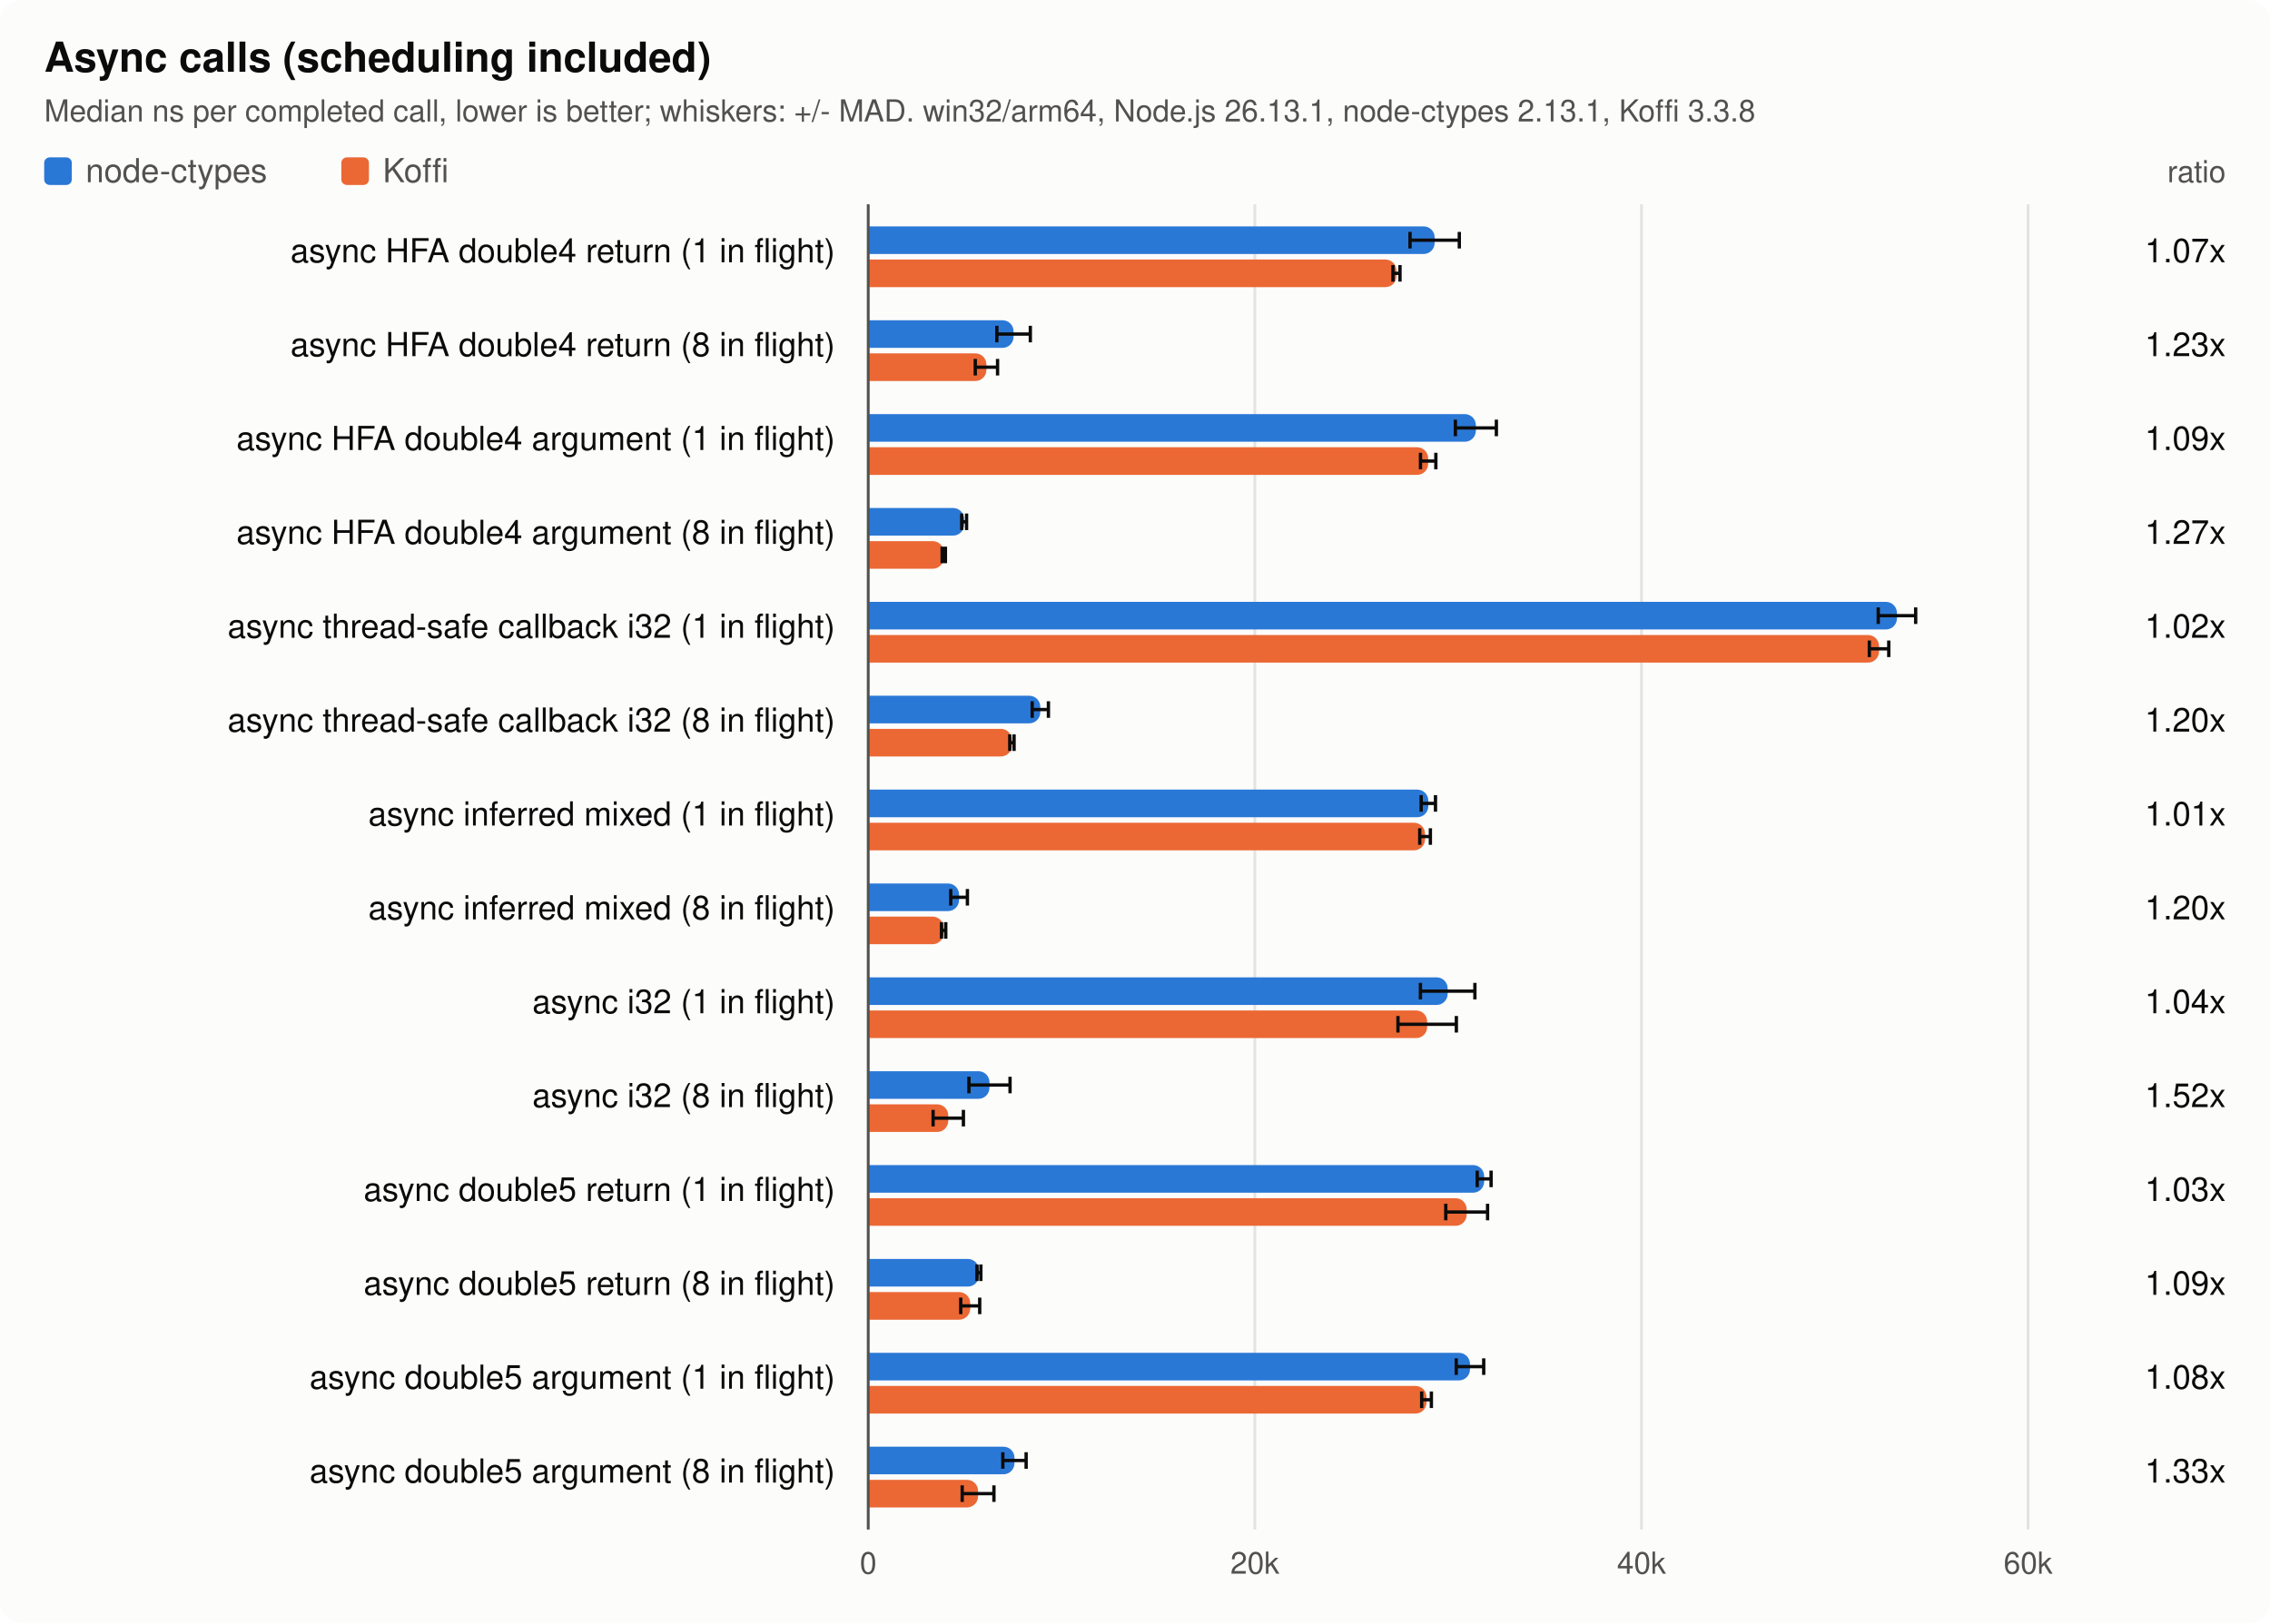
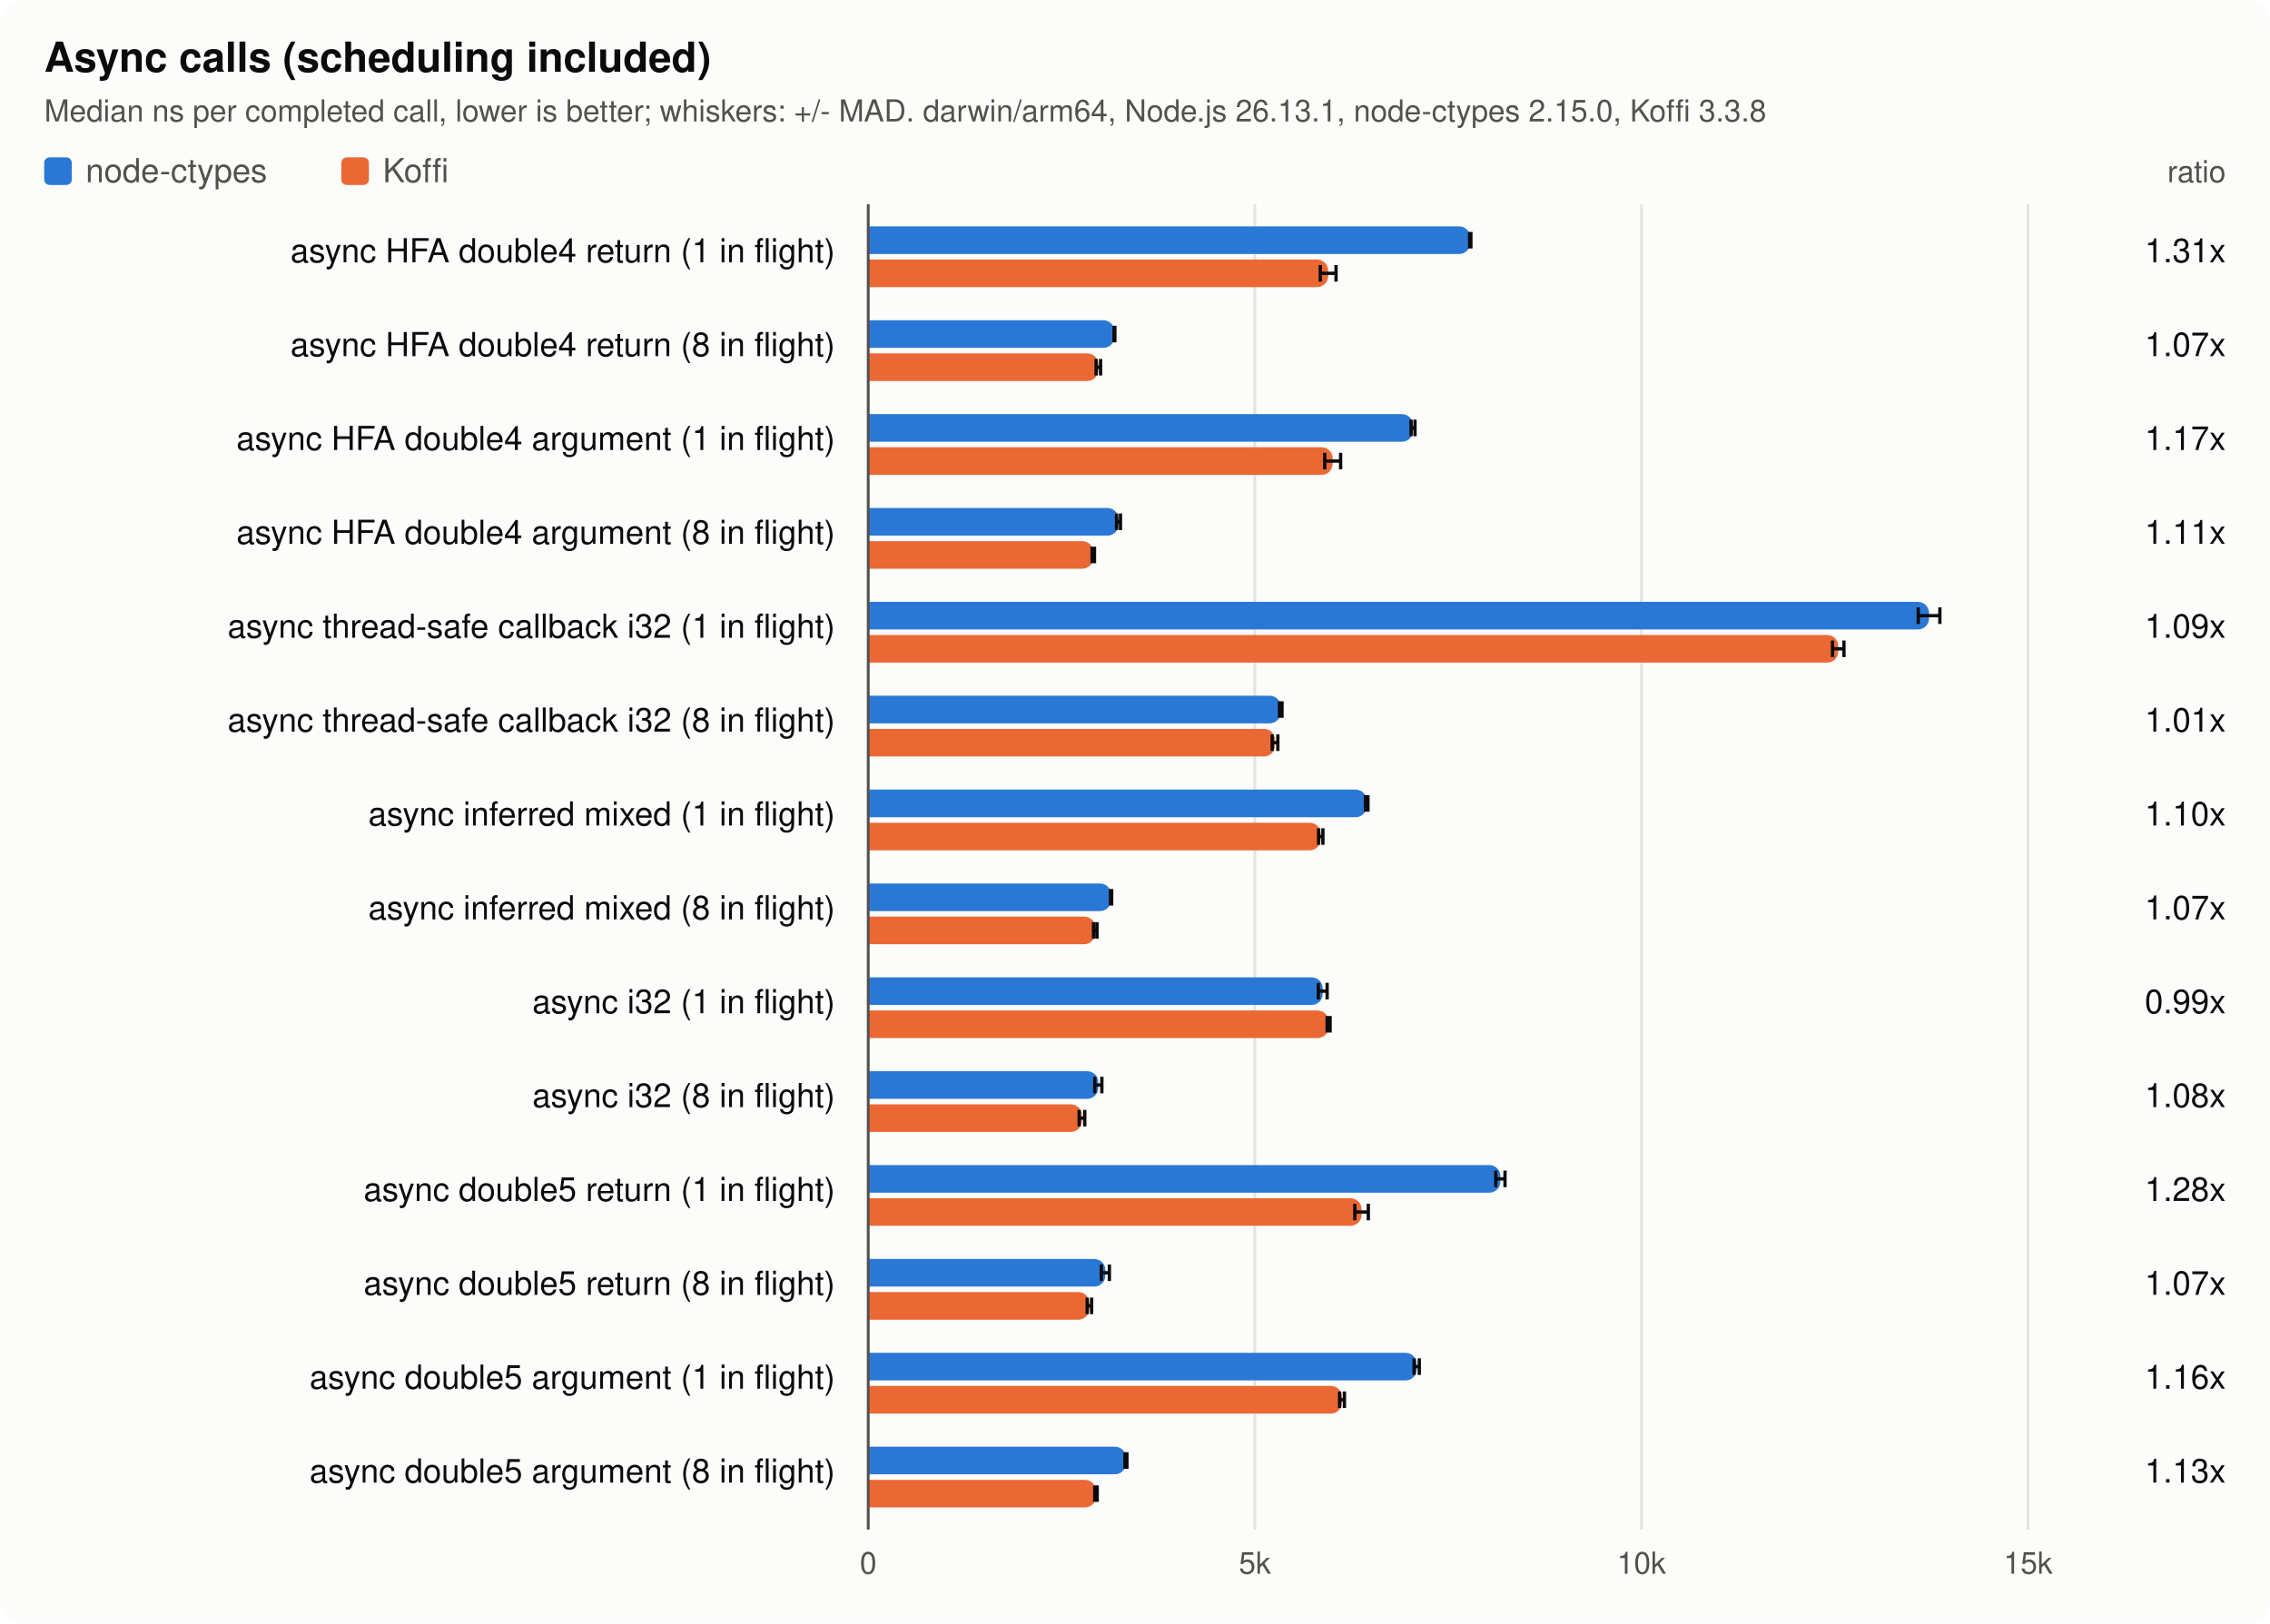
<svg xmlns="http://www.w3.org/2000/svg" width="822" height="588" viewBox="0 0 822 588" role="img" aria-label="Async calls (scheduling included): node-ctypes vs Koffi, ns per completed call">
  <style>
.surface { fill: #fcfcfb; } .primary { fill: #0b0b0b; } .secondary { fill: #52514e; }
.ctypes { fill: #2a78d6; } .other { fill: #eb6834; }
.grid { stroke: #e4e3df; stroke-width: 1; } .baseline { stroke: #52514e; stroke-width: 1; }
.whisker { stroke: #0b0b0b; stroke-width: 1.2; }
text { font: 12px -apple-system, BlinkMacSystemFont, "Segoe UI", Helvetica, Arial, sans-serif; }
.title { font-size: 15px; font-weight: 600; } .small { font-size: 11px; } .group { font-weight: 600; }
.value { font-variant-numeric: tabular-nums; }
@media (prefers-color-scheme: dark) {
  .surface { fill: #1a1a19; } .primary { fill: #f0efec; } .secondary { fill: #c3c2b7; }
  .ctypes { fill: #3987e5; } .other { fill: #d95926; }
  .grid { stroke: #383835; } .baseline { stroke: #c3c2b7; } .whisker { stroke: #f0efec; }
}
</style>
  <rect class="surface" width="822" height="588" rx="8" />
  <text class="primary title" x="16" y="26">Async calls (scheduling included)</text>
-   <text class="secondary small" x="16" y="44">Median ns per completed call, lower is better; whiskers: +/- MAD. win32/arm64, Node.js 26.13.1, node-ctypes 2.13.1, Koffi 3.3.8</text>
+   <text class="secondary small" x="16" y="44">Median ns per completed call, lower is better; whiskers: +/- MAD. darwin/arm64, Node.js 26.13.1, node-ctypes 2.15.0, Koffi 3.3.8</text>
  <rect class="ctypes" x="16" y="57" width="10" height="10" rx="2" />
  <text class="secondary" x="31" y="66">node-ctypes</text>
  <rect class="other" x="123.6" y="57" width="10" height="10" rx="2" />
  <text class="secondary" x="138.6" y="66">Koffi</text>
  <text class="secondary small" x="806" y="66" text-anchor="end">ratio</text>
  <line class="grid" x1="314.4" y1="74" x2="314.4" y2="554" />
  <text class="secondary small value" x="314.4" y="570" text-anchor="middle">0</text>
  <line class="grid" x1="454.4" y1="74" x2="454.4" y2="554" />
-   <text class="secondary small value" x="454.4" y="570" text-anchor="middle">20k</text>
+   <text class="secondary small value" x="454.4" y="570" text-anchor="middle">5k</text>
  <line class="grid" x1="594.4" y1="74" x2="594.4" y2="554" />
-   <text class="secondary small value" x="594.4" y="570" text-anchor="middle">40k</text>
+   <text class="secondary small value" x="594.4" y="570" text-anchor="middle">10k</text>
  <line class="grid" x1="734.4" y1="74" x2="734.4" y2="554" />
-   <text class="secondary small value" x="734.4" y="570" text-anchor="middle">60k</text>
+   <text class="secondary small value" x="734.4" y="570" text-anchor="middle">15k</text>
  <text class="primary" x="302.4" y="95" text-anchor="end">async HFA double4 return (1 in flight)</text>
-   <path class="ctypes" d="M314.4,82h201.115a4,4 0 0 1 4,4v2a4,4 0 0 1 -4,4h-201.115z" />
-   <path class="whisker" d="M510.591,87H528.439M510.591,84v6M528.439,84v6" />
-   <path class="other" d="M314.4,94h187.288a4,4 0 0 1 4,4v2a4,4 0 0 1 -4,4h-187.288z" />
-   <path class="whisker" d="M504.415,99H506.96M504.415,96v6M506.96,96v6" />
-   <text class="primary value" x="806" y="95" text-anchor="end">1.07x</text>
+   <path class="ctypes" d="M314.4,82h213.994a4,4 0 0 1 4,4v2a4,4 0 0 1 -4,4h-213.994z" />
+   <path class="whisker" d="M532.159,87H532.628M532.159,84v6M532.628,84v6" />
+   <path class="other" d="M314.4,94h162.542a4,4 0 0 1 4,4v2a4,4 0 0 1 -4,4h-162.542z" />
+   <path class="whisker" d="M478.089,99H483.794M478.089,96v6M483.794,96v6" />
+   <text class="primary value" x="806" y="95" text-anchor="end">1.31x</text>
  <text class="primary" x="302.4" y="129" text-anchor="end">async HFA double4 return (8 in flight)</text>
-   <path class="ctypes" d="M314.4,116h48.631a4,4 0 0 1 4,4v2a4,4 0 0 1 -4,4h-48.631z" />
-   <path class="whisker" d="M360.967,121H373.095M360.967,118v6M373.095,118v6" />
-   <path class="other" d="M314.4,128h38.796a4,4 0 0 1 4,4v2a4,4 0 0 1 -4,4h-38.796z" />
-   <path class="whisker" d="M353.16,133H361.231M353.16,130v6M361.231,130v6" />
-   <text class="primary value" x="806" y="129" text-anchor="end">1.23x</text>
+   <path class="ctypes" d="M314.4,116h85.162a4,4 0 0 1 4,4v2a4,4 0 0 1 -4,4h-85.162z" />
+   <path class="whisker" d="M403.419,121H403.705M403.419,118v6M403.705,118v6" />
+   <path class="other" d="M314.4,128h79.324a4,4 0 0 1 4,4v2a4,4 0 0 1 -4,4h-79.324z" />
+   <path class="whisker" d="M396.918,133H398.531M396.918,130v6M398.531,130v6" />
+   <text class="primary value" x="806" y="129" text-anchor="end">1.07x</text>
  <text class="primary" x="302.4" y="163" text-anchor="end">async HFA double4 argument (1 in flight)</text>
-   <path class="ctypes" d="M314.4,150h216.037a4,4 0 0 1 4,4v2a4,4 0 0 1 -4,4h-216.037z" />
-   <path class="whisker" d="M527.017,155H541.857M527.017,152v6M541.857,152v6" />
-   <path class="other" d="M314.4,162h198.761a4,4 0 0 1 4,4v2a4,4 0 0 1 -4,4h-198.761z" />
-   <path class="whisker" d="M514.379,167H519.943M514.379,164v6M519.943,164v6" />
-   <text class="primary value" x="806" y="163" text-anchor="end">1.09x</text>
+   <path class="ctypes" d="M314.4,150h193.267a4,4 0 0 1 4,4v2a4,4 0 0 1 -4,4h-193.267z" />
+   <path class="whisker" d="M510.946,155H512.388M510.946,152v6M512.388,152v6" />
+   <path class="other" d="M314.4,162h164.182a4,4 0 0 1 4,4v2a4,4 0 0 1 -4,4h-164.182z" />
+   <path class="whisker" d="M479.705,167H485.458M479.705,164v6M485.458,164v6" />
+   <text class="primary value" x="806" y="163" text-anchor="end">1.17x</text>
  <text class="primary" x="302.4" y="197" text-anchor="end">async HFA double4 argument (8 in flight)</text>
-   <path class="ctypes" d="M314.4,184h30.731a4,4 0 0 1 4,4v2a4,4 0 0 1 -4,4h-30.731z" />
-   <path class="whisker" d="M348.249,189H350.013M348.249,186v6M350.013,186v6" />
-   <path class="other" d="M314.4,196h23.355a4,4 0 0 1 4,4v2a4,4 0 0 1 -4,4h-23.355z" />
-   <path class="whisker" d="M341.159,201H342.35M341.159,198v6M342.35,198v6" />
-   <text class="primary value" x="806" y="197" text-anchor="end">1.27x</text>
+   <path class="ctypes" d="M314.4,184h86.626a4,4 0 0 1 4,4v2a4,4 0 0 1 -4,4h-86.626z" />
+   <path class="whisker" d="M404.315,189H405.737M404.315,186v6M405.737,186v6" />
+   <path class="other" d="M314.4,196h77.496a4,4 0 0 1 4,4v2a4,4 0 0 1 -4,4h-77.496z" />
+   <path class="whisker" d="M395.469,201H396.324M395.469,198v6M396.324,198v6" />
+   <text class="primary value" x="806" y="197" text-anchor="end">1.11x</text>
  <text class="primary" x="302.4" y="231" text-anchor="end">async thread-safe callback i32 (1 in flight)</text>
-   <path class="ctypes" d="M314.4,218h368.515a4,4 0 0 1 4,4v2a4,4 0 0 1 -4,4h-368.515z" />
-   <path class="whisker" d="M680.138,223H693.693M680.138,220v6M693.693,220v6" />
-   <path class="other" d="M314.4,230h362.028a4,4 0 0 1 4,4v2a4,4 0 0 1 -4,4h-362.028z" />
-   <path class="whisker" d="M676.91,235H683.946M676.91,232v6M683.946,232v6" />
-   <text class="primary value" x="806" y="231" text-anchor="end">1.02x</text>
+   <path class="ctypes" d="M314.4,218h380.138a4,4 0 0 1 4,4v2a4,4 0 0 1 -4,4h-380.138z" />
+   <path class="whisker" d="M694.623,223H702.453M694.623,220v6M702.453,220v6" />
+   <path class="other" d="M314.4,230h347.253a4,4 0 0 1 4,4v2a4,4 0 0 1 -4,4h-347.253z" />
+   <path class="whisker" d="M663.587,235H667.719M663.587,232v6M667.719,232v6" />
+   <text class="primary value" x="806" y="231" text-anchor="end">1.09x</text>
  <text class="primary" x="302.4" y="265" text-anchor="end">async thread-safe callback i32 (8 in flight)</text>
-   <path class="ctypes" d="M314.4,252h58.309a4,4 0 0 1 4,4v2a4,4 0 0 1 -4,4h-58.309z" />
-   <path class="whisker" d="M373.77,257H379.648M373.77,254v6M379.648,254v6" />
-   <path class="other" d="M314.4,264h48.032a4,4 0 0 1 4,4v2a4,4 0 0 1 -4,4h-48.032z" />
-   <path class="whisker" d="M365.651,269H367.213M365.651,266v6M367.213,266v6" />
-   <text class="primary value" x="806" y="265" text-anchor="end">1.20x</text>
+   <path class="ctypes" d="M314.4,252h145.382a4,4 0 0 1 4,4v2a4,4 0 0 1 -4,4h-145.382z" />
+   <path class="whisker" d="M463.338,257H464.227M463.338,254v6M464.227,254v6" />
+   <path class="other" d="M314.4,264h143.303a4,4 0 0 1 4,4v2a4,4 0 0 1 -4,4h-143.303z" />
+   <path class="whisker" d="M460.679,269H462.726M460.679,266v6M462.726,266v6" />
+   <text class="primary value" x="806" y="265" text-anchor="end">1.01x</text>
  <text class="primary" x="302.4" y="299" text-anchor="end">async inferred mixed (1 in flight)</text>
-   <path class="ctypes" d="M314.4,286h198.818a4,4 0 0 1 4,4v2a4,4 0 0 1 -4,4h-198.818z" />
-   <path class="whisker" d="M514.628,291H519.808M514.628,288v6M519.808,288v6" />
-   <path class="other" d="M314.4,298h197.635a4,4 0 0 1 4,4v2a4,4 0 0 1 -4,4h-197.635z" />
-   <path class="whisker" d="M514.112,303H517.959M514.112,300v6M517.959,300v6" />
-   <text class="primary value" x="806" y="299" text-anchor="end">1.01x</text>
+   <path class="ctypes" d="M314.4,286h176.503a4,4 0 0 1 4,4v2a4,4 0 0 1 -4,4h-176.503z" />
+   <path class="whisker" d="M494.452,291H495.353M494.452,288v6M495.353,288v6" />
+   <path class="other" d="M314.4,298h159.858a4,4 0 0 1 4,4v2a4,4 0 0 1 -4,4h-159.858z" />
+   <path class="whisker" d="M477.477,303H479.038M477.477,300v6M479.038,300v6" />
+   <text class="primary value" x="806" y="299" text-anchor="end">1.10x</text>
  <text class="primary" x="302.4" y="333" text-anchor="end">async inferred mixed (8 in flight)</text>
-   <path class="ctypes" d="M314.4,320h28.891a4,4 0 0 1 4,4v2a4,4 0 0 1 -4,4h-28.891z" />
-   <path class="whisker" d="M344.269,325H350.313M344.269,322v6M350.313,322v6" />
-   <path class="other" d="M314.4,332h23.299a4,4 0 0 1 4,4v2a4,4 0 0 1 -4,4h-23.299z" />
-   <path class="whisker" d="M340.927,337H342.471M340.927,334v6M342.471,334v6" />
-   <text class="primary value" x="806" y="333" text-anchor="end">1.20x</text>
+   <path class="ctypes" d="M314.4,320h83.946a4,4 0 0 1 4,4v2a4,4 0 0 1 -4,4h-83.946z" />
+   <path class="whisker" d="M402.151,325H402.54M402.151,322v6M402.54,322v6" />
+   <path class="other" d="M314.4,332h78.213a4,4 0 0 1 4,4v2a4,4 0 0 1 -4,4h-78.213z" />
+   <path class="whisker" d="M395.987,337H397.238M395.987,334v6M397.238,334v6" />
+   <text class="primary value" x="806" y="333" text-anchor="end">1.07x</text>
  <text class="primary" x="302.4" y="367" text-anchor="end">async i32 (1 in flight)</text>
-   <path class="ctypes" d="M314.4,354h205.82a4,4 0 0 1 4,4v2a4,4 0 0 1 -4,4h-205.82z" />
-   <path class="whisker" d="M514.357,359H534.083M514.357,356v6M534.083,356v6" />
-   <path class="other" d="M314.4,366h198.396a4,4 0 0 1 4,4v2a4,4 0 0 1 -4,4h-198.396z" />
-   <path class="whisker" d="M506.223,371H527.369M506.223,368v6M527.369,368v6" />
-   <text class="primary value" x="806" y="367" text-anchor="end">1.04x</text>
+   <path class="ctypes" d="M314.4,354h160.574a4,4 0 0 1 4,4v2a4,4 0 0 1 -4,4h-160.574z" />
+   <path class="whisker" d="M477.376,359H480.571M477.376,356v6M480.571,356v6" />
+   <path class="other" d="M314.4,366h162.711a4,4 0 0 1 4,4v2a4,4 0 0 1 -4,4h-162.711z" />
+   <path class="whisker" d="M480.571,371H481.65M480.571,368v6M481.65,368v6" />
+   <text class="primary value" x="806" y="367" text-anchor="end">0.99x</text>
  <text class="primary" x="302.4" y="401" text-anchor="end">async i32 (8 in flight)</text>
-   <path class="ctypes" d="M314.4,388h39.905a4,4 0 0 1 4,4v2a4,4 0 0 1 -4,4h-39.905z" />
-   <path class="whisker" d="M350.859,393H365.75M350.859,390v6M365.75,390v6" />
-   <path class="other" d="M314.4,400h24.978a4,4 0 0 1 4,4v2a4,4 0 0 1 -4,4h-24.978z" />
-   <path class="whisker" d="M337.891,405H348.865M337.891,402v6M348.865,402v6" />
-   <text class="primary value" x="806" y="401" text-anchor="end">1.52x</text>
+   <path class="ctypes" d="M314.4,388h79.311a4,4 0 0 1 4,4v2a4,4 0 0 1 -4,4h-79.311z" />
+   <path class="whisker" d="M396.422,393H399M396.422,390v6M399,390v6" />
+   <path class="other" d="M314.4,400h73.386a4,4 0 0 1 4,4v2a4,4 0 0 1 -4,4h-73.386z" />
+   <path class="whisker" d="M390.765,405H392.806M390.765,402v6M392.806,402v6" />
+   <text class="primary value" x="806" y="401" text-anchor="end">1.08x</text>
  <text class="primary" x="302.4" y="435" text-anchor="end">async double5 return (1 in flight)</text>
-   <path class="ctypes" d="M314.4,422h219.035a4,4 0 0 1 4,4v2a4,4 0 0 1 -4,4h-219.035z" />
-   <path class="whisker" d="M534.926,427H539.944M534.926,424v6M539.944,424v6" />
-   <path class="other" d="M314.4,434h212.702a4,4 0 0 1 4,4v2a4,4 0 0 1 -4,4h-212.702z" />
-   <path class="whisker" d="M523.531,439H538.673M523.531,436v6M538.673,436v6" />
-   <text class="primary value" x="806" y="435" text-anchor="end">1.03x</text>
+   <path class="ctypes" d="M314.4,422h224.912a4,4 0 0 1 4,4v2a4,4 0 0 1 -4,4h-224.912z" />
+   <path class="whisker" d="M541.643,427H544.982M541.643,424v6M544.982,424v6" />
+   <path class="other" d="M314.4,434h174.647a4,4 0 0 1 4,4v2a4,4 0 0 1 -4,4h-174.647z" />
+   <path class="whisker" d="M490.604,439H495.491M490.604,436v6M495.491,436v6" />
+   <text class="primary value" x="806" y="435" text-anchor="end">1.28x</text>
  <text class="primary" x="302.4" y="469" text-anchor="end">async double5 return (8 in flight)</text>
-   <path class="ctypes" d="M314.4,456h36.08a4,4 0 0 1 4,4v2a4,4 0 0 1 -4,4h-36.08z" />
-   <path class="whisker" d="M353.775,461H355.186M353.775,458v6M355.186,458v6" />
-   <path class="other" d="M314.4,468h32.931a4,4 0 0 1 4,4v2a4,4 0 0 1 -4,4h-32.931z" />
-   <path class="whisker" d="M347.898,473H354.763M347.898,470v6M354.763,470v6" />
-   <text class="primary value" x="806" y="469" text-anchor="end">1.09x</text>
+   <path class="ctypes" d="M314.4,456h81.866a4,4 0 0 1 4,4v2a4,4 0 0 1 -4,4h-81.866z" />
+   <path class="whisker" d="M398.809,461H401.722M398.809,458v6M401.722,458v6" />
+   <path class="other" d="M314.4,468h76.086a4,4 0 0 1 4,4v2a4,4 0 0 1 -4,4h-76.086z" />
+   <path class="whisker" d="M393.68,473H395.291M393.68,470v6M395.291,470v6" />
+   <text class="primary value" x="806" y="469" text-anchor="end">1.07x</text>
  <text class="primary" x="302.4" y="503" text-anchor="end">async double5 argument (1 in flight)</text>
-   <path class="ctypes" d="M314.4,490h213.901a4,4 0 0 1 4,4v2a4,4 0 0 1 -4,4h-213.901z" />
-   <path class="whisker" d="M527.327,495H537.275M527.327,492v6M537.275,492v6" />
-   <path class="other" d="M314.4,502h198.167a4,4 0 0 1 4,4v2a4,4 0 0 1 -4,4h-198.167z" />
-   <path class="whisker" d="M514.81,507H518.324M514.81,504v6M518.324,504v6" />
-   <text class="primary value" x="806" y="503" text-anchor="end">1.08x</text>
+   <path class="ctypes" d="M314.4,490h194.608a4,4 0 0 1 4,4v2a4,4 0 0 1 -4,4h-194.608z" />
+   <path class="whisker" d="M512.071,495H513.945M512.071,492v6M513.945,492v6" />
+   <path class="other" d="M314.4,502h167.555a4,4 0 0 1 4,4v2a4,4 0 0 1 -4,4h-167.555z" />
+   <path class="whisker" d="M485.084,507H486.827M485.084,504v6M486.827,504v6" />
+   <text class="primary value" x="806" y="503" text-anchor="end">1.16x</text>
  <text class="primary" x="302.4" y="537" text-anchor="end">async double5 argument (8 in flight)</text>
-   <path class="ctypes" d="M314.4,524h48.959a4,4 0 0 1 4,4v2a4,4 0 0 1 -4,4h-48.959z" />
-   <path class="whisker" d="M363.141,529H371.576M363.141,526v6M371.576,526v6" />
-   <path class="other" d="M314.4,536h35.77a4,4 0 0 1 4,4v2a4,4 0 0 1 -4,4h-35.77z" />
-   <path class="whisker" d="M348.423,541H359.917M348.423,538v6M359.917,538v6" />
-   <text class="primary value" x="806" y="537" text-anchor="end">1.33x</text>
+   <path class="ctypes" d="M314.4,524h89.32a4,4 0 0 1 4,4v2a4,4 0 0 1 -4,4h-89.32z" />
+   <path class="whisker" d="M407.368,529H408.071M407.368,526v6M408.071,526v6" />
+   <path class="other" d="M314.4,536h78.466a4,4 0 0 1 4,4v2a4,4 0 0 1 -4,4h-78.466z" />
+   <path class="whisker" d="M396.427,541H397.306M396.427,538v6M397.306,538v6" />
+   <text class="primary value" x="806" y="537" text-anchor="end">1.13x</text>
  <line class="baseline" x1="314.4" y1="74" x2="314.4" y2="554" />
</svg>
